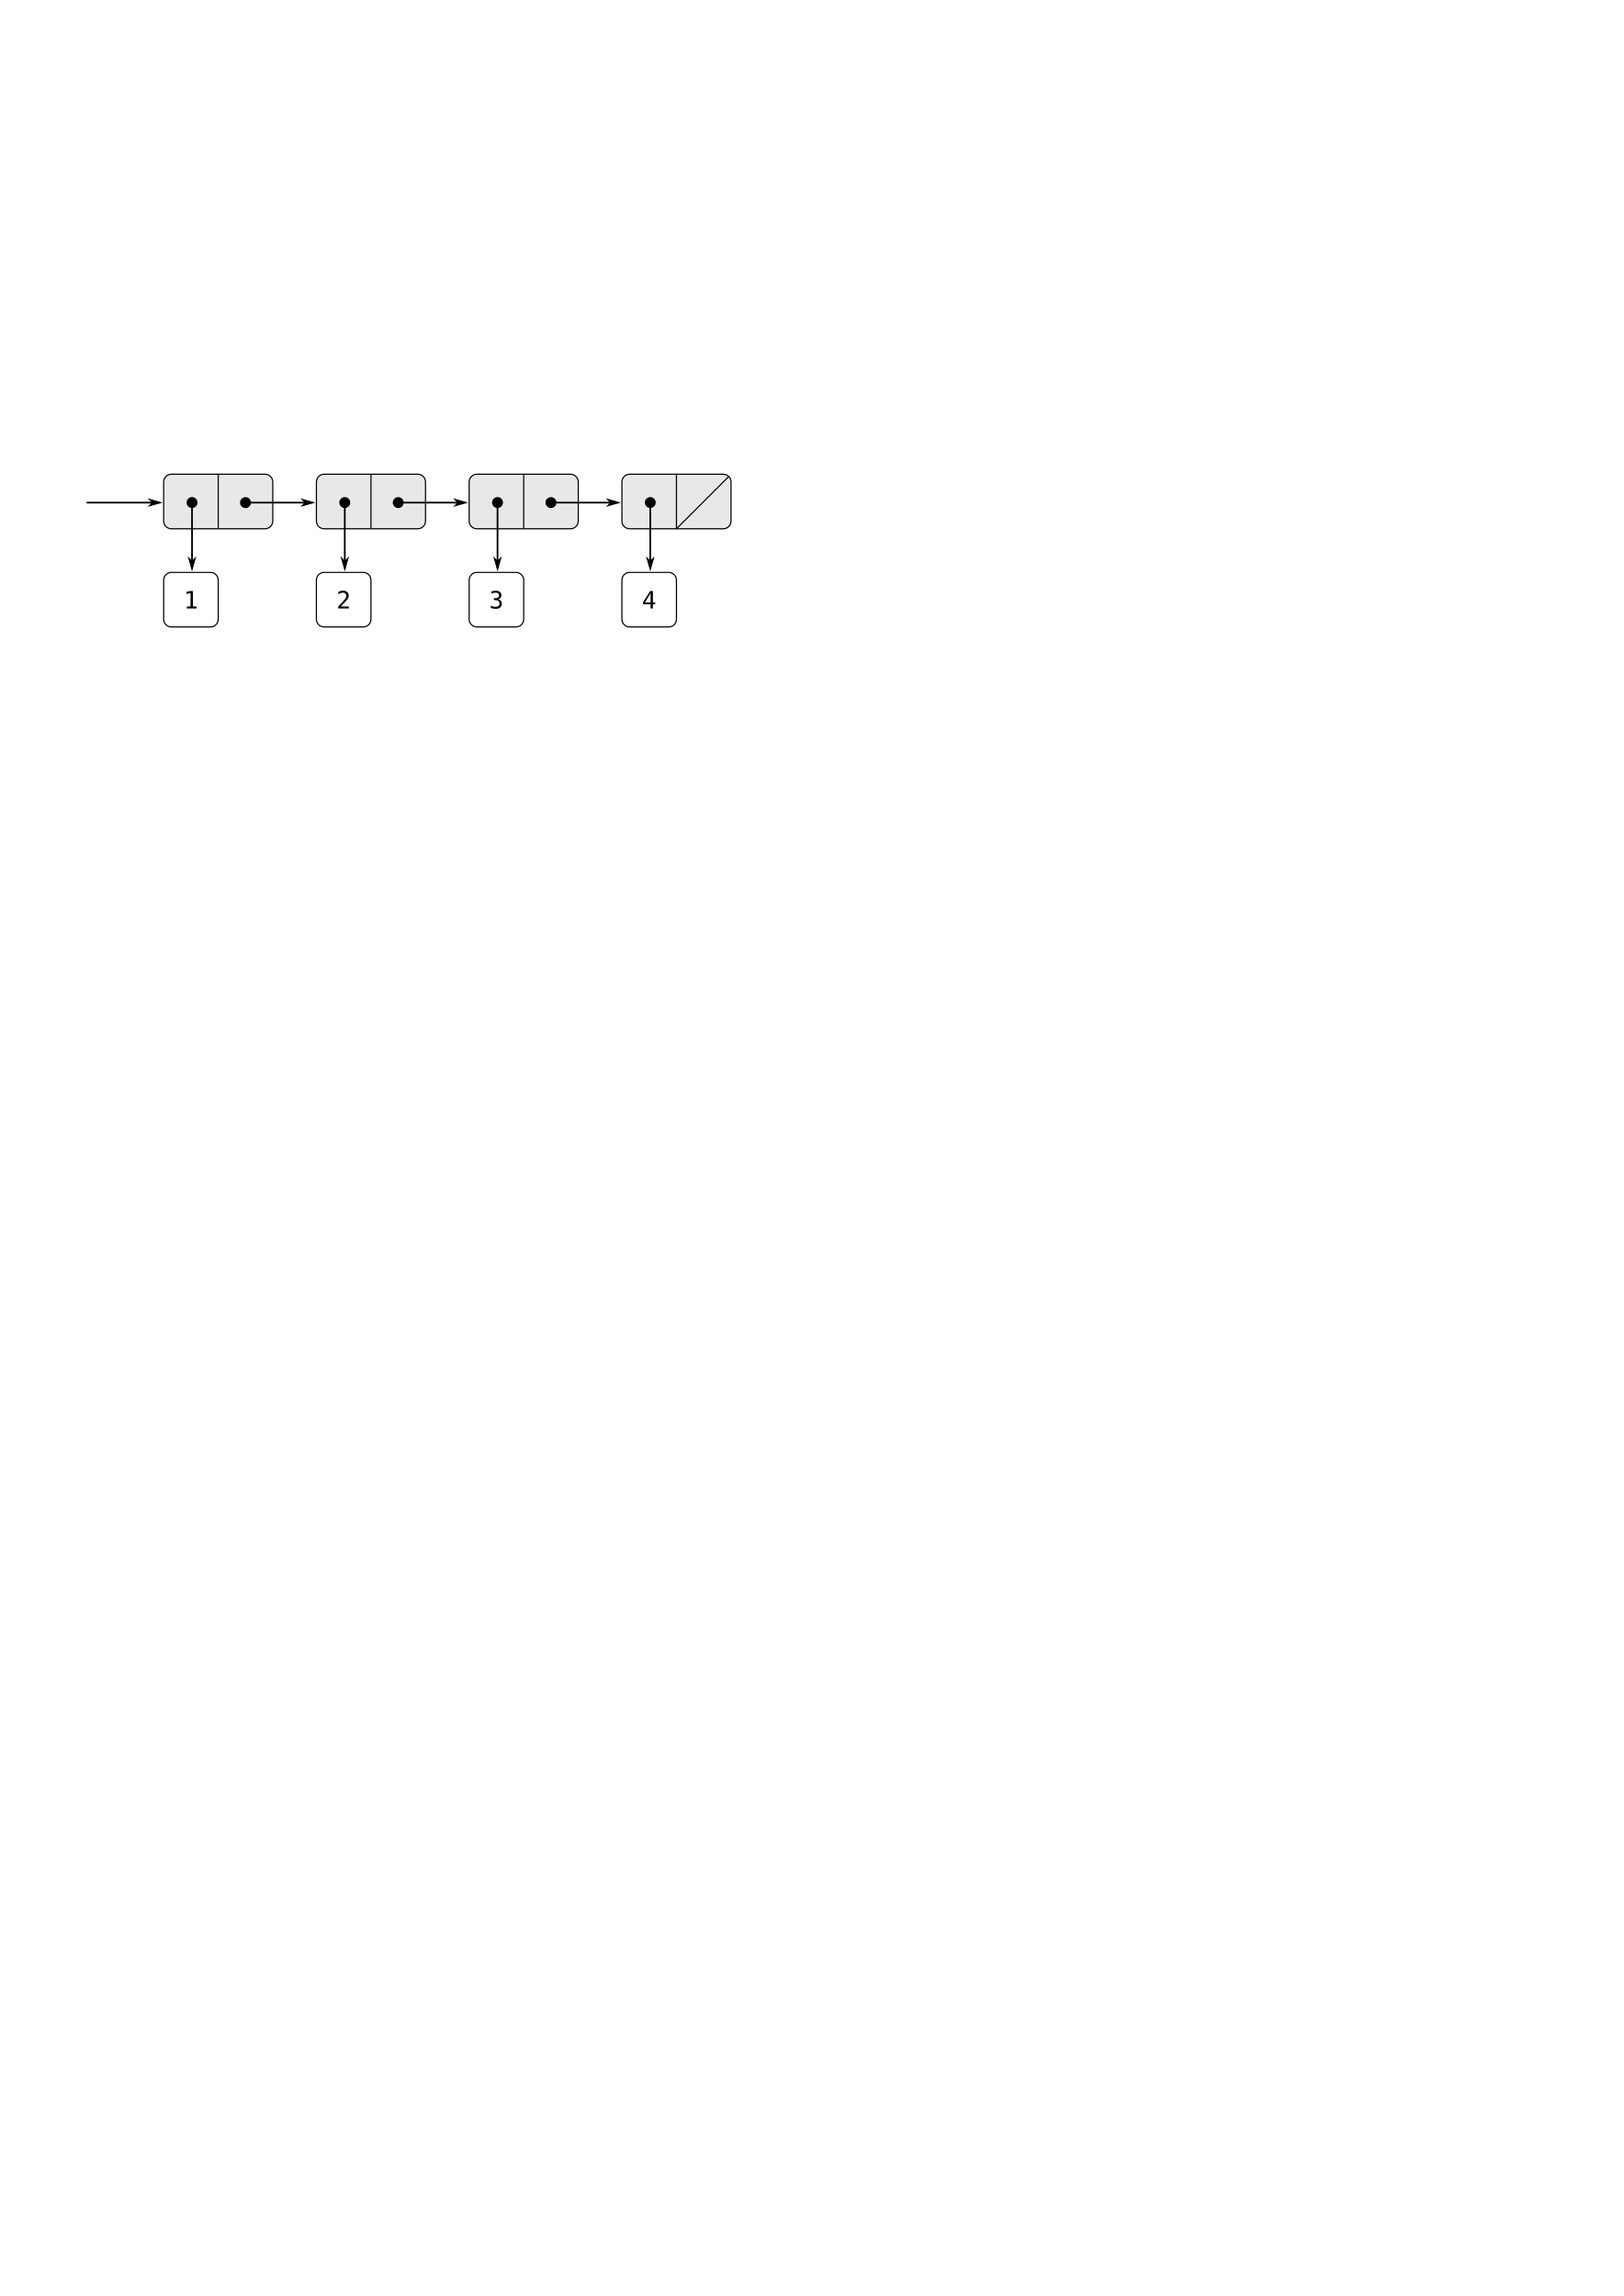
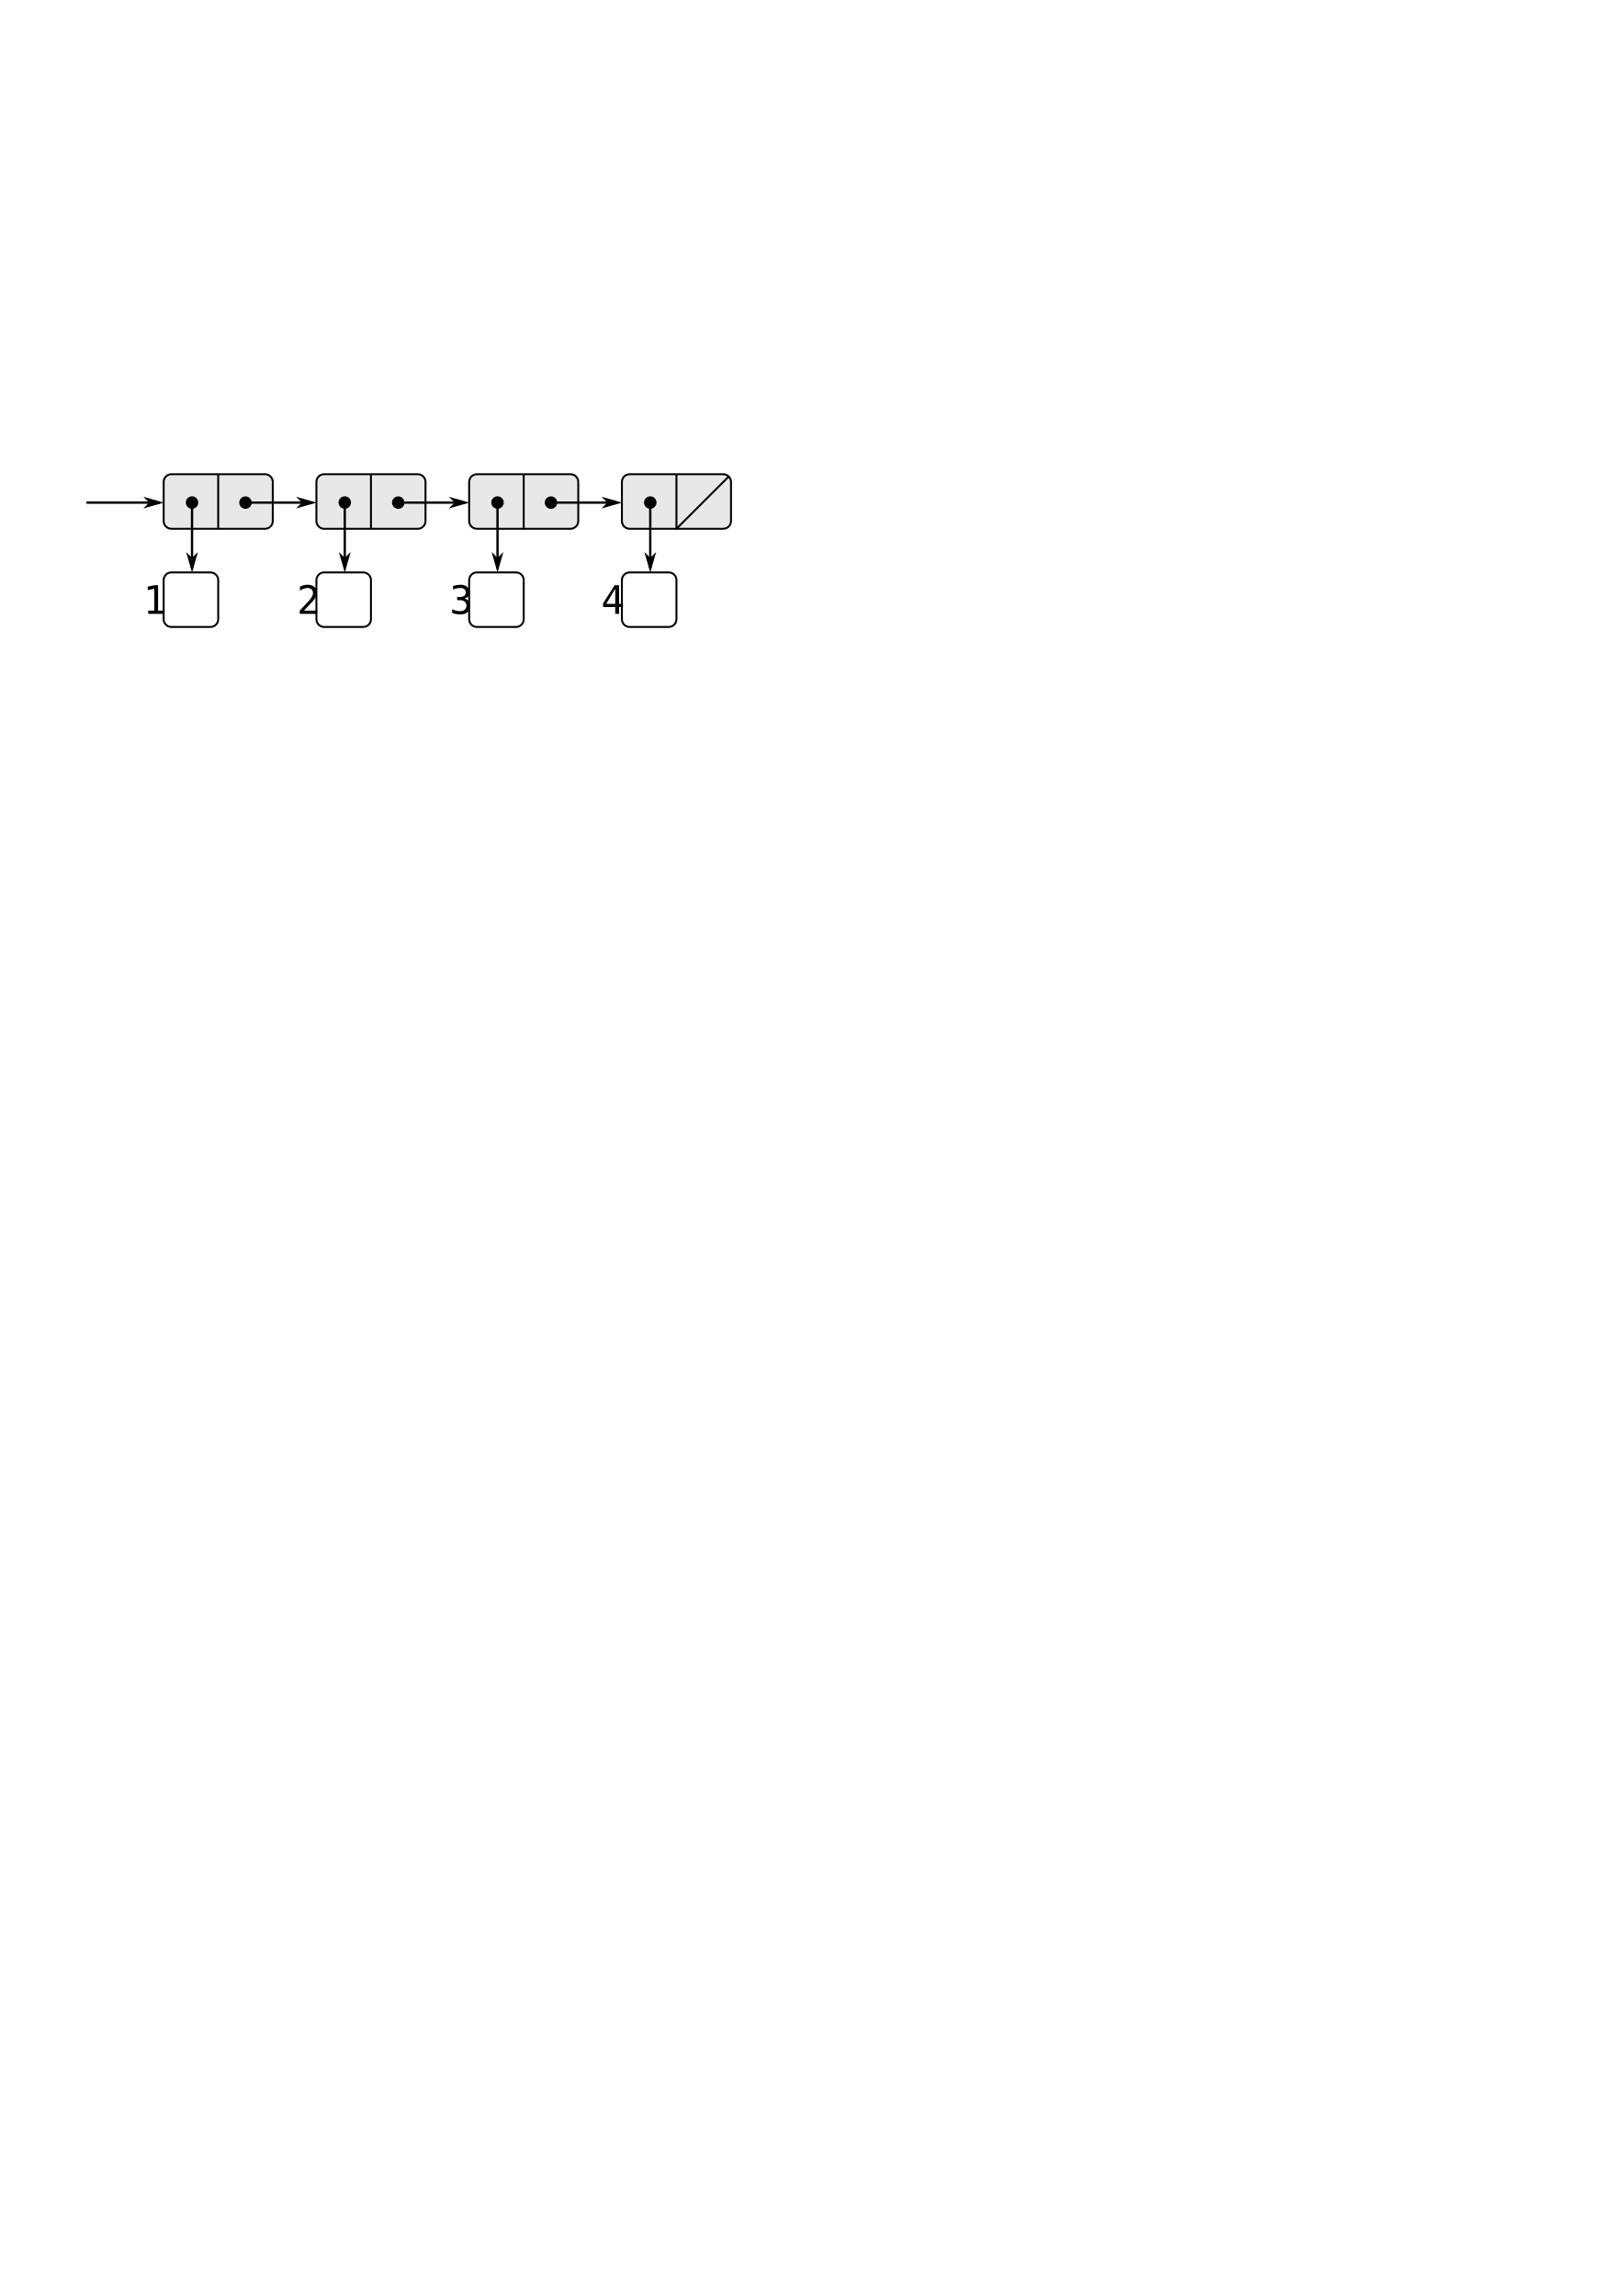
<svg xmlns="http://www.w3.org/2000/svg" width="744.094" height="1052.362" id="svg2" version="1.1" style="display:inline">
  <defs id="defs4">
    <marker orient="auto" refY="0" refX="0" id="Arrow1Mstart" style="overflow:visible">
      <path id="path4565" d="M 0,0 5,-5 -12.5,0 5,5 0,0 z" style="fill-rule:evenodd;stroke:#000000;stroke-width:1pt;marker-start:none" transform="matrix(0.4,0,0,0.4,4,0)" />
    </marker>
    <marker orient="auto" refY="0" refX="0" id="Arrow1Lstart" style="overflow:visible">
      <path id="path4559" d="M 0,0 5,-5 -12.5,0 5,5 0,0 z" style="fill-rule:evenodd;stroke:#000000;stroke-width:1pt;marker-start:none" transform="matrix(0.8,0,0,0.8,10,0)" />
    </marker>
    <marker orient="auto" refY="0" refX="0" id="Arrow1Mstart-0" style="overflow:visible">
      <path id="path4565-7" d="M 0,0 5,-5 -12.5,0 5,5 0,0 z" style="fill-rule:evenodd;stroke:#000000;stroke-width:1pt;marker-start:none" transform="matrix(0.4,0,0,0.4,4,0)" />
    </marker>
    <marker orient="auto" refY="0" refX="0" id="Arrow1Mstart-9" style="overflow:visible">
      <path id="path4565-6" d="M 0,0 5,-5 -12.5,0 5,5 0,0 z" style="fill-rule:evenodd;stroke:#000000;stroke-width:1pt;marker-start:none" transform="matrix(0.4,0,0,0.4,4,0)" />
    </marker>
    <marker orient="auto" refY="0" refX="0" id="Arrow1Mstart-2" style="overflow:visible">
      <path id="path4565-4" d="M 0,0 5,-5 -12.5,0 5,5 0,0 z" style="fill-rule:evenodd;stroke:#000000;stroke-width:1pt;marker-start:none" transform="matrix(0.4,0,0,0.4,4,0)" />
    </marker>
    <marker orient="auto" refY="0" refX="0" id="Arrow1Mstart-3" style="overflow:visible">
      <path id="path4565-2" d="M 0,0 5,-5 -12.5,0 5,5 0,0 z" style="fill-rule:evenodd;stroke:#000000;stroke-width:1pt;marker-start:none" transform="matrix(0.4,0,0,0.4,4,0)" />
    </marker>
    <marker orient="auto" refY="0" refX="0" id="marker3340" style="overflow:visible">
      <path id="path3342" d="M 0,0 5,-5 -12.5,0 5,5 0,0 z" style="fill-rule:evenodd;stroke:#000000;stroke-width:1pt;marker-start:none" transform="matrix(0.4,0,0,0.4,4,0)" />
    </marker>
    <marker orient="auto" refY="0" refX="0" id="marker3344" style="overflow:visible">
      <path id="path3346" d="M 0,0 5,-5 -12.5,0 5,5 0,0 z" style="fill-rule:evenodd;stroke:#000000;stroke-width:1pt;marker-start:none" transform="matrix(0.4,0,0,0.4,4,0)" />
    </marker>
    <marker orient="auto" refY="0" refX="0" id="Arrow1Mstart-6" style="overflow:visible">
      <path id="path4565-9" d="M 0,0 5,-5 -12.5,0 5,5 0,0 z" style="fill-rule:evenodd;stroke:#000000;stroke-width:1pt;marker-start:none" transform="matrix(0.4,0,0,0.4,4,0)" />
    </marker>
    <marker orient="auto" refY="0" refX="0" id="marker3411" style="overflow:visible">
      <path id="path3413" d="M 0,0 5,-5 -12.5,0 5,5 0,0 z" style="fill-rule:evenodd;stroke:#000000;stroke-width:1pt;marker-start:none" transform="matrix(0.4,0,0,0.4,4,0)" />
    </marker>
    <marker orient="auto" refY="0" refX="0" id="marker3415" style="overflow:visible">
      <path id="path3417" d="M 0,0 5,-5 -12.5,0 5,5 0,0 z" style="fill-rule:evenodd;stroke:#000000;stroke-width:1pt;marker-start:none" transform="matrix(0.4,0,0,0.4,4,0)" />
    </marker>
    <marker orient="auto" refY="0" refX="0" id="Arrow1Mstart-8" style="overflow:visible">
      <path id="path4565-95" d="M 0,0 5,-5 -12.5,0 5,5 0,0 z" style="fill-rule:evenodd;stroke:#000000;stroke-width:1pt;marker-start:none" transform="matrix(0.4,0,0,0.4,4,0)" />
    </marker>
    <marker orient="auto" refY="0" refX="0" id="marker3505" style="overflow:visible">
      <path id="path3507" d="M 0,0 5,-5 -12.5,0 5,5 0,0 z" style="fill-rule:evenodd;stroke:#000000;stroke-width:1pt;marker-start:none" transform="matrix(0.4,0,0,0.4,4,0)" />
    </marker>
    <marker orient="auto" refY="0" refX="0" id="marker3509" style="overflow:visible">
      <path id="path3511" d="M 0,0 5,-5 -12.5,0 5,5 0,0 z" style="fill-rule:evenodd;stroke:#000000;stroke-width:1pt;marker-start:none" transform="matrix(0.4,0,0,0.4,4,0)" />
    </marker>
    <marker orient="auto" refY="0" refX="0" id="Arrow1Mstart-88" style="overflow:visible">
      <path id="path4565-45" d="M 0,0 5,-5 -12.5,0 5,5 0,0 z" style="fill-rule:evenodd;stroke:#000000;stroke-width:1pt;marker-start:none" transform="matrix(0.4,0,0,0.4,4,0)" />
    </marker>
    <marker orient="auto" refY="0" refX="0" id="Arrow1Mstart-33" style="overflow:visible">
      <path id="path4565-46" d="M 0,0 5,-5 -12.5,0 5,5 0,0 z" style="fill-rule:evenodd;stroke:#000000;stroke-width:1pt;marker-start:none" transform="matrix(0.4,0,0,0.4,4,0)" />
    </marker>
    <marker orient="auto" refY="0" refX="0" id="marker3610" style="overflow:visible">
      <path id="path3612" d="M 0,0 5,-5 -12.5,0 5,5 0,0 z" style="fill-rule:evenodd;stroke:#000000;stroke-width:1pt;marker-start:none" transform="matrix(0.4,0,0,0.4,4,0)" />
    </marker>
    <marker orient="auto" refY="0" refX="0" id="Arrow1Mstart-27" style="overflow:visible">
      <path id="path4565-91" d="M 0,0 5,-5 -12.5,0 5,5 0,0 z" style="fill-rule:evenodd;stroke:#000000;stroke-width:1pt;marker-start:none" transform="matrix(0.4,0,0,0.4,4,0)" />
    </marker>
    <marker orient="auto" refY="0" refX="0" id="marker3686" style="overflow:visible">
      <path id="path3688" d="M 0,0 5,-5 -12.5,0 5,5 0,0 z" style="fill-rule:evenodd;stroke:#000000;stroke-width:1pt;marker-start:none" transform="matrix(0.4,0,0,0.4,4,0)" />
    </marker>
    <marker orient="auto" refY="0" refX="0" id="marker3690" style="overflow:visible">
      <path id="path3692" d="M 0,0 5,-5 -12.5,0 5,5 0,0 z" style="fill-rule:evenodd;stroke:#000000;stroke-width:1pt;marker-start:none" transform="matrix(0.4,0,0,0.4,4,0)" />
    </marker>
    <marker orient="auto" refY="0" refX="0" id="Arrow1Mstart-1" style="overflow:visible">
      <path id="path4565-26" d="M 0,0 5,-5 -12.5,0 5,5 0,0 z" style="fill-rule:evenodd;stroke:#000000;stroke-width:1pt;marker-start:none" transform="matrix(0.4,0,0,0.4,4,0)" />
    </marker>
    <marker orient="auto" refY="0" refX="0" id="marker3750" style="overflow:visible">
      <path id="path3752" d="M 0,0 5,-5 -12.5,0 5,5 0,0 z" style="fill-rule:evenodd;stroke:#000000;stroke-width:1pt;marker-start:none" transform="matrix(0.4,0,0,0.4,4,0)" />
    </marker>
    <marker orient="auto" refY="0" refX="0" id="Arrow1Mstart-7" style="overflow:visible">
      <path id="path4565-61" d="M 0,0 5,-5 -12.5,0 5,5 0,0 z" style="fill-rule:evenodd;stroke:#000000;stroke-width:1pt;marker-start:none" transform="matrix(0.4,0,0,0.4,4,0)" />
    </marker>
    <marker orient="auto" refY="0" refX="0" id="marker3192" style="overflow:visible">
      <path id="path3194" d="M 0,0 5,-5 -12.5,0 5,5 0,0 z" style="fill-rule:evenodd;stroke:#000000;stroke-width:1pt;marker-start:none" transform="matrix(0.4,0,0,0.4,4,0)" />
    </marker>
    <marker orient="auto" refY="0" refX="0" id="Arrow1Mstart-26" style="overflow:visible">
      <path id="path4565-910" d="M 0,0 5,-5 -12.5,0 5,5 0,0 z" style="fill-rule:evenodd;stroke:#000000;stroke-width:1pt;marker-start:none" transform="matrix(0.4,0,0,0.4,4,0)" />
    </marker>
    <marker orient="auto" refY="0" refX="0" id="marker3192-4" style="overflow:visible">
      <path id="path3194-2" d="M 0,0 5,-5 -12.5,0 5,5 0,0 z" style="fill-rule:evenodd;stroke:#000000;stroke-width:1pt;marker-start:none" transform="matrix(0.4,0,0,0.4,4,0)" />
    </marker>
  </defs>
  <g id="layer5">
-     <rect style="fill:#e8e8e8;fill-opacity:1;stroke:#000000;stroke-width:0.531;stroke-linecap:round;stroke-linejoin:round;stroke-miterlimit:4;stroke-opacity:1;stroke-dasharray:none;stroke-dashoffset:0;display:inline" id="rect3794-7-1-0" width="50" height="25" x="75" y="217.362" rx="3.543" ry="3.543" />
-     <rect style="display:inline;fill:#e8e8e8;fill-opacity:1;stroke:#000000;stroke-width:0.531;stroke-linecap:round;stroke-linejoin:round;stroke-miterlimit:4;stroke-opacity:1;stroke-dasharray:none;stroke-dashoffset:0" id="rect3794-7-1-0-6-6" width="50" height="25" x="145" y="217.362" rx="3.543" ry="3.543" />
-     <rect style="display:inline;fill:#e8e8e8;fill-opacity:1;stroke:#000000;stroke-width:0.531;stroke-linecap:round;stroke-linejoin:round;stroke-miterlimit:4;stroke-opacity:1;stroke-dasharray:none;stroke-dashoffset:0" id="rect3794-7-1-0-6-0" width="50" height="25" x="215" y="217.362" rx="3.543" ry="3.543" />
-     <rect style="display:inline;fill:#e8e8e8;fill-opacity:1;stroke:#000000;stroke-width:0.531;stroke-linecap:round;stroke-linejoin:round;stroke-miterlimit:4;stroke-opacity:1;stroke-dasharray:none;stroke-dashoffset:0" id="rect3794-7-1-0-6" width="50" height="25" x="285" y="217.362" rx="3.543" ry="3.543" />
-     <rect style="display:inline;fill:none;stroke:#000000;stroke-width:0.531;stroke-linecap:round;stroke-linejoin:round;stroke-miterlimit:4;stroke-opacity:1;stroke-dasharray:none;stroke-dashoffset:0" id="rect3794-77-9-4" width="25" height="25" x="75" y="262.362" rx="3.543" ry="3.543" />
-     <rect style="display:inline;fill:none;stroke:#000000;stroke-width:0.531;stroke-linecap:round;stroke-linejoin:round;stroke-miterlimit:4;stroke-opacity:1;stroke-dasharray:none;stroke-dashoffset:0" id="rect3794-77-9" width="25" height="25" x="285" y="262.362" rx="3.543" ry="3.543" />
-     <rect style="display:inline;fill:none;stroke:#000000;stroke-width:0.531;stroke-linecap:round;stroke-linejoin:round;stroke-miterlimit:4;stroke-opacity:1;stroke-dasharray:none;stroke-dashoffset:0" id="rect3794-77-9-5" width="25" height="25" x="145" y="262.362" rx="3.543" ry="3.543" />
-     <rect style="display:inline;fill:none;stroke:#000000;stroke-width:0.531;stroke-linecap:round;stroke-linejoin:round;stroke-miterlimit:4;stroke-opacity:1;stroke-dasharray:none;stroke-dashoffset:0" id="rect3794-77-9-8" width="25" height="25" x="215" y="262.362" rx="3.543" ry="3.543" />
+     <rect style="fill:#e8e8e8;fill-opacity:1;stroke:#000000;stroke-width:0.886;stroke-linecap:round;stroke-linejoin:round;stroke-miterlimit:4;stroke-opacity:1;stroke-dasharray:none;stroke-dashoffset:0;display:inline" id="rect3794-7-1-0" width="50" height="25" x="75" y="217.362" rx="3.543" ry="3.543" />
+     <rect style="display:inline;fill:#e8e8e8;fill-opacity:1;stroke:#000000;stroke-width:0.886;stroke-linecap:round;stroke-linejoin:round;stroke-miterlimit:4;stroke-opacity:1;stroke-dasharray:none;stroke-dashoffset:0" id="rect3794-7-1-0-6-6" width="50" height="25" x="145" y="217.362" rx="3.543" ry="3.543" />
+     <rect style="display:inline;fill:#e8e8e8;fill-opacity:1;stroke:#000000;stroke-width:0.886;stroke-linecap:round;stroke-linejoin:round;stroke-miterlimit:4;stroke-opacity:1;stroke-dasharray:none;stroke-dashoffset:0" id="rect3794-7-1-0-6-0" width="50" height="25" x="215" y="217.362" rx="3.543" ry="3.543" />
+     <rect style="display:inline;fill:#e8e8e8;fill-opacity:1;stroke:#000000;stroke-width:0.886;stroke-linecap:round;stroke-linejoin:round;stroke-miterlimit:4;stroke-opacity:1;stroke-dasharray:none;stroke-dashoffset:0" id="rect3794-7-1-0-6" width="50" height="25" x="285" y="217.362" rx="3.543" ry="3.543" />
+     <rect style="display:inline;fill:none;stroke:#000000;stroke-width:0.886;stroke-linecap:round;stroke-linejoin:round;stroke-miterlimit:4;stroke-opacity:1;stroke-dasharray:none;stroke-dashoffset:0" id="rect3794-77-9-4" width="25" height="25" x="75" y="262.362" rx="3.543" ry="3.543" />
+     <rect style="display:inline;fill:none;stroke:#000000;stroke-width:0.886;stroke-linecap:round;stroke-linejoin:round;stroke-miterlimit:4;stroke-opacity:1;stroke-dasharray:none;stroke-dashoffset:0" id="rect3794-77-9" width="25" height="25" x="285" y="262.362" rx="3.543" ry="3.543" />
+     <rect style="display:inline;fill:none;stroke:#000000;stroke-width:0.886;stroke-linecap:round;stroke-linejoin:round;stroke-miterlimit:4;stroke-opacity:1;stroke-dasharray:none;stroke-dashoffset:0" id="rect3794-77-9-5" width="25" height="25" x="145" y="262.362" rx="3.543" ry="3.543" />
+     <rect style="display:inline;fill:none;stroke:#000000;stroke-width:0.886;stroke-linecap:round;stroke-linejoin:round;stroke-miterlimit:4;stroke-opacity:1;stroke-dasharray:none;stroke-dashoffset:0" id="rect3794-77-9-8" width="25" height="25" x="215" y="262.362" rx="3.543" ry="3.543" />
  </g>
  <g id="layer2">
-     <path style="fill:none;stroke:#000000;stroke-width:0.531;stroke-linecap:butt;stroke-linejoin:miter;stroke-miterlimit:4;stroke-opacity:1;stroke-dasharray:none" d="m 100,217.362 0,25" id="path4405-1-3" />
-     <path transform="translate(-29.5,145.4726)" style="fill:#000000;fill-opacity:1;stroke:#000000;stroke-width:0;stroke-linecap:round;stroke-linejoin:round;stroke-miterlimit:4;stroke-opacity:1;stroke-dasharray:none;stroke-dashoffset:0;display:inline" id="path4491-4-7" d="m 120,84.862 a 2.5,2.5 0 1 1 -5,0 2.5,2.5 0 1 1 5,0 z" />
-     <path transform="translate(-5,145.5)" style="fill:#000000;fill-opacity:1;stroke:#000000;stroke-width:0;stroke-linecap:round;stroke-linejoin:round;stroke-miterlimit:4;stroke-opacity:1;stroke-dasharray:none;stroke-dashoffset:0;display:inline" id="path4491-44-0" d="m 120,84.862 a 2.5,2.5 0 1 1 -5,0 2.5,2.5 0 1 1 5,0 z" />
-     <path style="fill:none;stroke:#000000;stroke-width:0.78;stroke-linecap:round;stroke-linejoin:round;stroke-miterlimit:4;stroke-opacity:1;stroke-dasharray:none;marker-start:url(#Arrow1Mstart);display:inline" d="m 88,260.362 0,-28" id="path4554-5-0" />
-     <path style="fill:none;stroke:#000000;stroke-width:0.78;stroke-linecap:round;stroke-linejoin:round;stroke-miterlimit:4;stroke-opacity:1;stroke-dasharray:none;marker-start:url(#Arrow1Mstart);display:inline" d="m 143,230.362 -28,0" id="path4554-5-2-3" />
-     <path style="fill:none;stroke:#000000;stroke-width:0.78;stroke-linecap:round;stroke-linejoin:round;stroke-miterlimit:4;stroke-opacity:1;stroke-dasharray:none;marker-start:url(#Arrow1Mstart);display:inline" d="m 73,230.362 -33,0" id="path4554-9-4" />
-     <path style="display:inline;fill:none;stroke:#000000;stroke-width:0.78;stroke-linecap:round;stroke-linejoin:round;stroke-miterlimit:4;stroke-opacity:1;stroke-dasharray:none;marker-start:url(#Arrow1Mstart)" d="m 158,260.362 0,-28" id="path4554-5-0-7-1" />
-     <path style="display:inline;fill:none;stroke:#000000;stroke-width:0.78;stroke-linecap:round;stroke-linejoin:round;stroke-miterlimit:4;stroke-opacity:1;stroke-dasharray:none;marker-start:url(#Arrow1Mstart)" d="m 213,230.362 -28,0" id="path4554-5-2-3-2-2" />
-     <path style="display:inline;fill:none;stroke:#000000;stroke-width:0.78;stroke-linecap:round;stroke-linejoin:round;stroke-miterlimit:4;stroke-opacity:1;stroke-dasharray:none;marker-start:url(#Arrow1Mstart)" d="m 228,260.362 0,-28" id="path4554-5-0-7-3" />
-     <path style="display:inline;fill:none;stroke:#000000;stroke-width:0.78;stroke-linecap:round;stroke-linejoin:round;stroke-miterlimit:4;stroke-opacity:1;stroke-dasharray:none;marker-start:url(#Arrow1Mstart)" d="m 283,230.362 -28,0" id="path4554-5-2-3-2-7" />
-     <path style="display:inline;fill:none;stroke:#000000;stroke-width:0.78;stroke-linecap:round;stroke-linejoin:round;stroke-miterlimit:4;stroke-opacity:1;stroke-dasharray:none;marker-start:url(#Arrow1Mstart)" d="m 298,260.362 0,-28" id="path4554-5-0-7" />
-     <path transform="translate(180.5,145.4726)" style="display:inline;fill:#000000;fill-opacity:1;stroke:#000000;stroke-width:0;stroke-linecap:round;stroke-linejoin:round;stroke-miterlimit:4;stroke-opacity:1;stroke-dasharray:none;stroke-dashoffset:0" id="path4491-4-7-6" d="m 120,84.862 a 2.5,2.5 0 1 1 -5,0 2.5,2.5 0 1 1 5,0 z" />
-     <path style="display:inline;fill:none;stroke:#000000;stroke-width:0.531;stroke-linecap:butt;stroke-linejoin:miter;stroke-miterlimit:4;stroke-opacity:1;stroke-dasharray:none" d="m 170,217.362 0,25" id="path4405-1-3-84-5" />
-     <path style="display:inline;fill:none;stroke:#000000;stroke-width:0.531;stroke-linecap:butt;stroke-linejoin:miter;stroke-miterlimit:4;stroke-opacity:1;stroke-dasharray:none" d="m 240,217.362 0,25" id="path4405-1-3-84-3" />
-     <path style="display:inline;fill:none;stroke:#000000;stroke-width:0.531;stroke-linecap:butt;stroke-linejoin:miter;stroke-miterlimit:4;stroke-opacity:1;stroke-dasharray:none" d="m 310,217.362 0,25" id="path4405-1-3-84" />
-     <path style="display:inline;fill:none;stroke:#000000;stroke-width:0.531;stroke-linecap:butt;stroke-linejoin:round;stroke-miterlimit:4;stroke-opacity:1;stroke-dasharray:none" d="m 310,242.362 24,-24" id="path4373" />
+     <path style="fill:none;stroke:#000000;stroke-width:0.886;stroke-linecap:butt;stroke-linejoin:miter;stroke-miterlimit:4;stroke-opacity:1;stroke-dasharray:none" d="m 100,217.362 0,25" id="path4405-1-3" />
+     <path transform="translate(-29.5,145.4726)" style="fill:#000000;fill-opacity:1;stroke:#000000;stroke-width:0.709;stroke-linecap:round;stroke-linejoin:round;stroke-miterlimit:4;stroke-opacity:1;stroke-dasharray:none;stroke-dashoffset:0;display:inline" id="path4491-4-7" d="m 120,84.862 a 2.5,2.5 0 1 1 -5,0 2.5,2.5 0 1 1 5,0 z" />
+     <path transform="translate(-5,145.5)" style="fill:#000000;fill-opacity:1;stroke:#000000;stroke-width:0.709;stroke-linecap:round;stroke-linejoin:round;stroke-miterlimit:4;stroke-opacity:1;stroke-dasharray:none;stroke-dashoffset:0;display:inline" id="path4491-44-0" d="m 120,84.862 a 2.5,2.5 0 1 1 -5,0 2.5,2.5 0 1 1 5,0 z" />
+     <path style="fill:none;stroke:#000000;stroke-width:1.063;stroke-linecap:round;stroke-linejoin:round;stroke-miterlimit:4;stroke-opacity:1;stroke-dasharray:none;marker-start:url(#Arrow1Mstart);display:inline" d="m 88,260.362 0,-28" id="path4554-5-0" />
+     <path style="fill:none;stroke:#000000;stroke-width:1.063;stroke-linecap:round;stroke-linejoin:round;stroke-miterlimit:4;stroke-opacity:1;stroke-dasharray:none;marker-start:url(#Arrow1Mstart);display:inline" d="m 143,230.362 -28,0" id="path4554-5-2-3" />
+     <path style="fill:none;stroke:#000000;stroke-width:1.063;stroke-linecap:round;stroke-linejoin:round;stroke-miterlimit:4;stroke-opacity:1;stroke-dasharray:none;marker-start:url(#Arrow1Mstart);display:inline" d="m 73,230.362 -33,0" id="path4554-9-4" />
+     <path style="display:inline;fill:none;stroke:#000000;stroke-width:1.063;stroke-linecap:round;stroke-linejoin:round;stroke-miterlimit:4;stroke-opacity:1;stroke-dasharray:none;marker-start:url(#Arrow1Mstart)" d="m 158,260.362 0,-28" id="path4554-5-0-7-1" />
+     <path style="display:inline;fill:none;stroke:#000000;stroke-width:1.063;stroke-linecap:round;stroke-linejoin:round;stroke-miterlimit:4;stroke-opacity:1;stroke-dasharray:none;marker-start:url(#Arrow1Mstart)" d="m 213,230.362 -28,0" id="path4554-5-2-3-2-2" />
+     <path style="display:inline;fill:none;stroke:#000000;stroke-width:1.063;stroke-linecap:round;stroke-linejoin:round;stroke-miterlimit:4;stroke-opacity:1;stroke-dasharray:none;marker-start:url(#Arrow1Mstart)" d="m 228,260.362 0,-28" id="path4554-5-0-7-3" />
+     <path style="display:inline;fill:none;stroke:#000000;stroke-width:1.063;stroke-linecap:round;stroke-linejoin:round;stroke-miterlimit:4;stroke-opacity:1;stroke-dasharray:none;marker-start:url(#Arrow1Mstart)" d="m 283,230.362 -28,0" id="path4554-5-2-3-2-7" />
+     <path style="display:inline;fill:none;stroke:#000000;stroke-width:1.063;stroke-linecap:round;stroke-linejoin:round;stroke-miterlimit:4;stroke-opacity:1;stroke-dasharray:none;marker-start:url(#Arrow1Mstart)" d="m 298,260.362 0,-28" id="path4554-5-0-7" />
+     <path transform="translate(180.5,145.4726)" style="display:inline;fill:#000000;fill-opacity:1;stroke:#000000;stroke-width:0.709;stroke-linecap:round;stroke-linejoin:round;stroke-miterlimit:4;stroke-opacity:1;stroke-dasharray:none;stroke-dashoffset:0" id="path4491-4-7-6" d="m 120,84.862 a 2.5,2.5 0 1 1 -5,0 2.5,2.5 0 1 1 5,0 z" />
+     <path style="display:inline;fill:none;stroke:#000000;stroke-width:0.886;stroke-linecap:butt;stroke-linejoin:miter;stroke-miterlimit:4;stroke-opacity:1;stroke-dasharray:none" d="m 170,217.362 0,25" id="path4405-1-3-84-5" />
+     <path style="display:inline;fill:none;stroke:#000000;stroke-width:0.886;stroke-linecap:butt;stroke-linejoin:miter;stroke-miterlimit:4;stroke-opacity:1;stroke-dasharray:none" d="m 240,217.362 0,25" id="path4405-1-3-84-3" />
+     <path style="display:inline;fill:none;stroke:#000000;stroke-width:0.886;stroke-linecap:butt;stroke-linejoin:miter;stroke-miterlimit:4;stroke-opacity:1;stroke-dasharray:none" d="m 310,217.362 0,25" id="path4405-1-3-84" />
+     <path style="display:inline;fill:none;stroke:#000000;stroke-width:0.886;stroke-linecap:butt;stroke-linejoin:round;stroke-miterlimit:4;stroke-opacity:1;stroke-dasharray:none" d="m 310,242.362 24,-24" id="path4373" />
  </g>
  <g id="layer3" style="display:inline">
-     <path transform="translate(40.5,145.4726)" style="fill:#000000;fill-opacity:1;stroke:#000000;stroke-width:0;stroke-linecap:round;stroke-linejoin:round;stroke-miterlimit:4;stroke-opacity:1;stroke-dasharray:none;stroke-dashoffset:0;display:inline" id="path4491-4-7-6-0" d="m 120,84.862 a 2.5,2.5 0 1 1 -5,0 2.5,2.5 0 1 1 5,0 z" />
-     <path transform="translate(65,145.5)" style="fill:#000000;fill-opacity:1;stroke:#000000;stroke-width:0;stroke-linecap:round;stroke-linejoin:round;stroke-miterlimit:4;stroke-opacity:1;stroke-dasharray:none;stroke-dashoffset:0;display:inline" id="path4491-44-0-6-8" d="m 120,84.862 a 2.5,2.5 0 1 1 -5,0 2.5,2.5 0 1 1 5,0 z" />
-     <path transform="translate(110.5,145.4726)" style="fill:#000000;fill-opacity:1;stroke:#000000;stroke-width:0;stroke-linecap:round;stroke-linejoin:round;stroke-miterlimit:4;stroke-opacity:1;stroke-dasharray:none;stroke-dashoffset:0;display:inline" id="path4491-4-7-6-2" d="m 120,84.862 a 2.5,2.5 0 1 1 -5,0 2.5,2.5 0 1 1 5,0 z" />
-     <path transform="translate(135,145.5)" style="fill:#000000;fill-opacity:1;stroke:#000000;stroke-width:0;stroke-linecap:round;stroke-linejoin:round;stroke-miterlimit:4;stroke-opacity:1;stroke-dasharray:none;stroke-dashoffset:0;display:inline" id="path4491-44-0-6-80" d="m 120,84.862 a 2.5,2.5 0 1 1 -5,0 2.5,2.5 0 1 1 5,0 z" />
-     <text xml:space="preserve" style="display:inline;font-size:11px;font-style:normal;font-variant:normal;font-weight:normal;font-stretch:normal;line-height:125%;letter-spacing:0px;word-spacing:0px;fill:#000000;fill-opacity:1;stroke:none;font-family:DejaVu Sans Mono;-inkscape-font-specification:DejaVu Sans Mono" x="84.179" y="278.898" id="text3007-0-2">
-       <tspan id="tspan3009-8-5" x="84.179" y="278.898" style="font-weight:normal;-inkscape-font-specification:DejaVu Sans Mono">1</tspan>
+     <path transform="translate(40.5,145.4726)" style="fill:#000000;fill-opacity:1;stroke:#000000;stroke-width:0.709;stroke-linecap:round;stroke-linejoin:round;stroke-miterlimit:4;stroke-opacity:1;stroke-dasharray:none;stroke-dashoffset:0;display:inline" id="path4491-4-7-6-0" d="m 120,84.862 a 2.5,2.5 0 1 1 -5,0 2.5,2.5 0 1 1 5,0 z" />
+     <path transform="translate(65,145.5)" style="fill:#000000;fill-opacity:1;stroke:#000000;stroke-width:0.709;stroke-linecap:round;stroke-linejoin:round;stroke-miterlimit:4;stroke-opacity:1;stroke-dasharray:none;stroke-dashoffset:0;display:inline" id="path4491-44-0-6-8" d="m 120,84.862 a 2.5,2.5 0 1 1 -5,0 2.5,2.5 0 1 1 5,0 z" />
+     <path transform="translate(110.5,145.4726)" style="fill:#000000;fill-opacity:1;stroke:#000000;stroke-width:0.709;stroke-linecap:round;stroke-linejoin:round;stroke-miterlimit:4;stroke-opacity:1;stroke-dasharray:none;stroke-dashoffset:0;display:inline" id="path4491-4-7-6-2" d="m 120,84.862 a 2.5,2.5 0 1 1 -5,0 2.5,2.5 0 1 1 5,0 z" />
+     <path transform="translate(135,145.5)" style="fill:#000000;fill-opacity:1;stroke:#000000;stroke-width:0.709;stroke-linecap:round;stroke-linejoin:round;stroke-miterlimit:4;stroke-opacity:1;stroke-dasharray:none;stroke-dashoffset:0;display:inline" id="path4491-44-0-6-80" d="m 120,84.862 a 2.5,2.5 0 1 1 -5,0 2.5,2.5 0 1 1 5,0 z" />
+     <text xml:space="preserve" style="font-size:11px;font-style:normal;font-variant:normal;font-weight:normal;font-stretch:normal;text-align:center;line-height:125%;letter-spacing:0px;word-spacing:0px;text-anchor:middle;fill:#000000;fill-opacity:1;stroke:none;display:inline;font-family:DejaVu Sans Mono;-inkscape-font-specification:DejaVu Sans Mono" x="87.536" y="281.362" id="text3007-0-2">
+       <tspan id="tspan3009-8-5" x="87.536" y="281.362" style="font-size:18px;font-weight:normal;text-align:center;text-anchor:middle;-inkscape-font-specification:DejaVu Sans Mono">1</tspan>
    </text>
-     <text xml:space="preserve" style="display:inline;font-size:11px;font-style:normal;font-variant:normal;font-weight:normal;font-stretch:normal;line-height:125%;letter-spacing:0px;word-spacing:0px;fill:#000000;fill-opacity:1;stroke:none;font-family:DejaVu Sans Mono;-inkscape-font-specification:DejaVu Sans Mono" x="294.179" y="278.898" id="text3007-0">
-       <tspan id="tspan3009-8" x="294.179" y="278.898" style="font-weight:normal;-inkscape-font-specification:DejaVu Sans Mono">4</tspan>
+     <text xml:space="preserve" style="font-size:11px;font-style:normal;font-variant:normal;font-weight:normal;font-stretch:normal;text-align:center;line-height:125%;letter-spacing:0px;word-spacing:0px;text-anchor:middle;fill:#000000;fill-opacity:1;stroke:none;display:inline;font-family:DejaVu Sans Mono;-inkscape-font-specification:DejaVu Sans Mono" x="297.464" y="281.362" id="text3007-0">
+       <tspan id="tspan3009-8" x="297.464" y="281.362" style="font-size:18px;font-weight:normal;text-align:center;text-anchor:middle;-inkscape-font-specification:DejaVu Sans Mono">4</tspan>
    </text>
-     <text xml:space="preserve" style="display:inline;font-size:11px;font-style:normal;font-variant:normal;font-weight:normal;font-stretch:normal;line-height:125%;letter-spacing:0px;word-spacing:0px;fill:#000000;fill-opacity:1;stroke:none;font-family:DejaVu Sans Mono;-inkscape-font-specification:DejaVu Sans Mono" x="154.179" y="278.898" id="text3007-0-7">
-       <tspan id="tspan3009-8-52" x="154.179" y="278.898" style="font-weight:normal;-inkscape-font-specification:DejaVu Sans Mono">2</tspan>
+     <text xml:space="preserve" style="font-size:11px;font-style:normal;font-variant:normal;font-weight:normal;font-stretch:normal;text-align:center;line-height:125%;letter-spacing:0px;word-spacing:0px;text-anchor:middle;fill:#000000;fill-opacity:1;stroke:none;display:inline;font-family:DejaVu Sans Mono;-inkscape-font-specification:DejaVu Sans Mono" x="158" y="281.362" id="text3007-0-7">
+       <tspan id="tspan3009-8-52" x="158" y="281.362" style="font-size:18px;font-weight:normal;text-align:center;text-anchor:middle;-inkscape-font-specification:DejaVu Sans Mono">2</tspan>
    </text>
-     <text xml:space="preserve" style="display:inline;font-size:11px;font-style:normal;font-variant:normal;font-weight:normal;font-stretch:normal;line-height:125%;letter-spacing:0px;word-spacing:0px;fill:#000000;fill-opacity:1;stroke:none;font-family:DejaVu Sans Mono;-inkscape-font-specification:DejaVu Sans Mono" x="224.179" y="278.898" id="text3007-0-6">
-       <tspan id="tspan3009-8-6" x="224.179" y="278.898" style="font-weight:normal;-inkscape-font-specification:DejaVu Sans Mono">3</tspan>
+     <text xml:space="preserve" style="font-size:11px;font-style:normal;font-variant:normal;font-weight:normal;font-stretch:normal;text-align:center;line-height:125%;letter-spacing:0px;word-spacing:0px;text-anchor:middle;fill:#000000;fill-opacity:1;stroke:none;display:inline;font-family:DejaVu Sans Mono;-inkscape-font-specification:DejaVu Sans Mono" x="228" y="281.362" id="text3007-0-6">
+       <tspan id="tspan3009-8-6" x="228" y="281.362" style="font-size:18px;font-weight:normal;text-align:center;text-anchor:middle;-inkscape-font-specification:DejaVu Sans Mono">3</tspan>
    </text>
  </g>
</svg>
